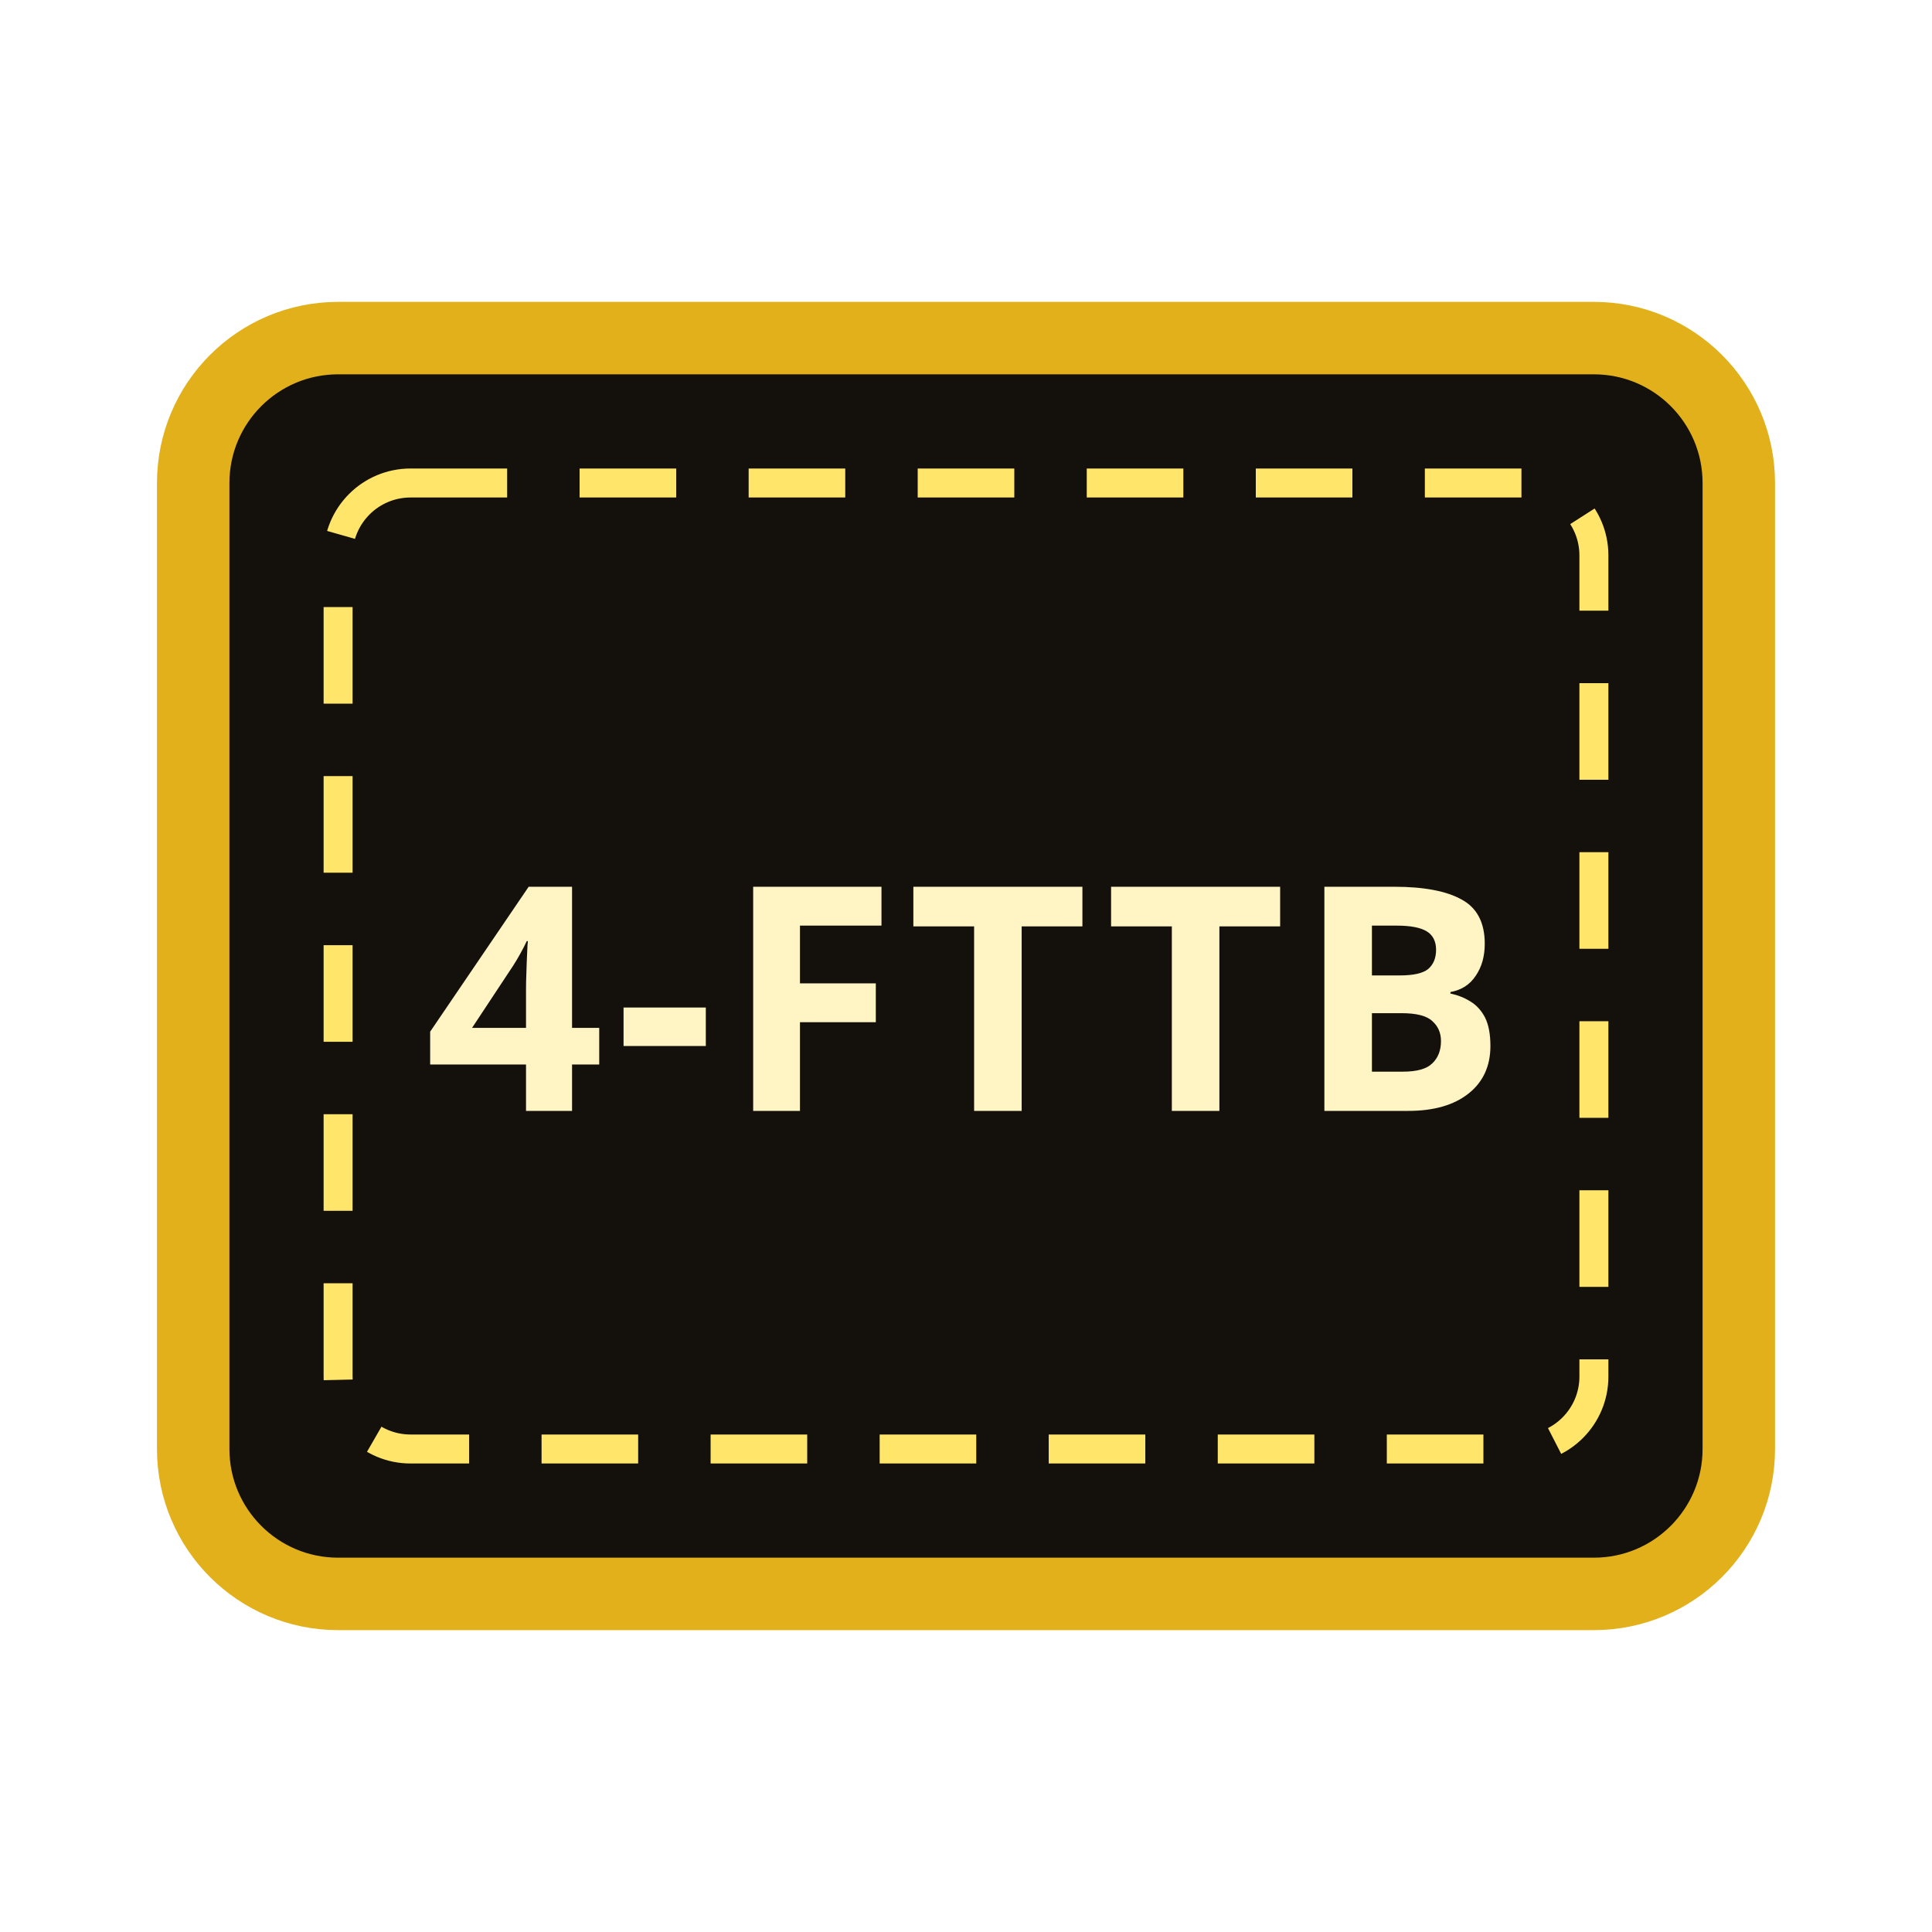
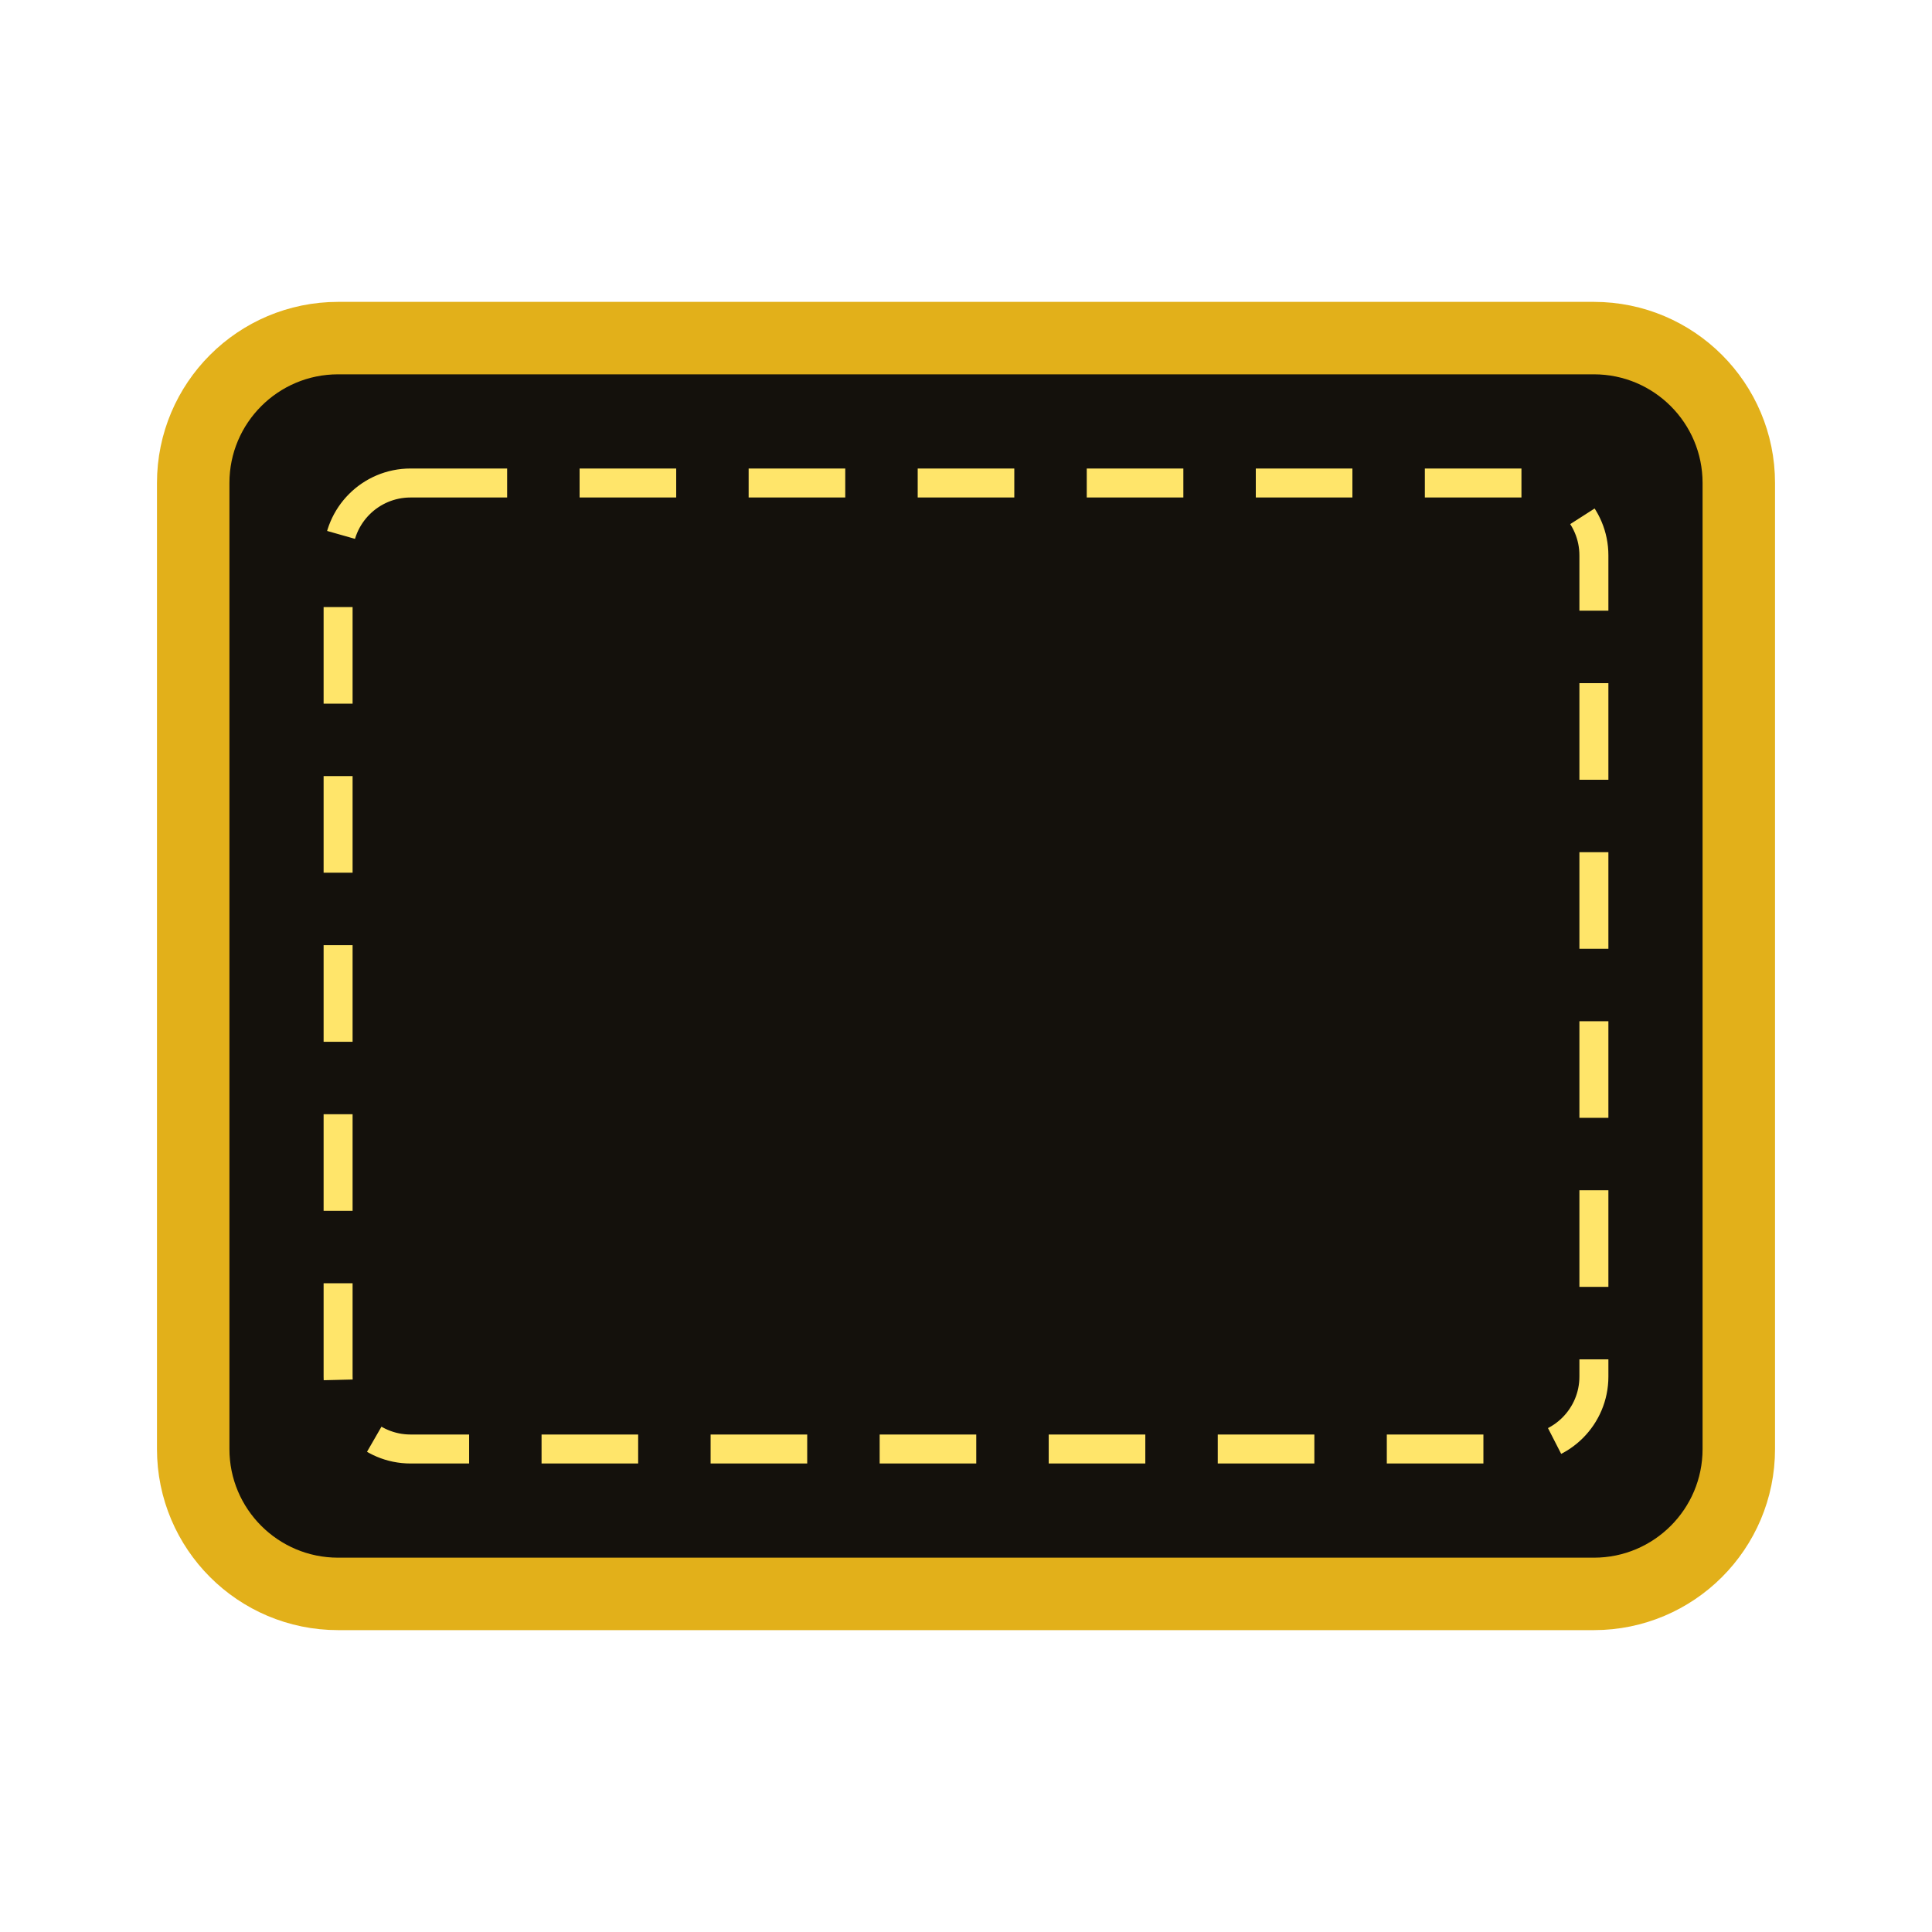
<svg xmlns="http://www.w3.org/2000/svg" viewBox="0 0 80 80">
  <rect x="8" y="14" width="64" height="52" rx="6" fill="#14110c" stroke="#e2b01a" stroke-width="3" />
  <rect x="14" y="20" width="52" height="40" rx="3" fill="none" stroke="#ffe56a" stroke-width="1.2" stroke-dasharray="4 3" />
-   <text x="40" y="46" text-anchor="middle" font-family="Oswald, Arial Black, sans-serif" font-size="13" font-weight="700" fill="#fff4c4" letter-spacing="0.4">4-FTTB</text>
</svg>
